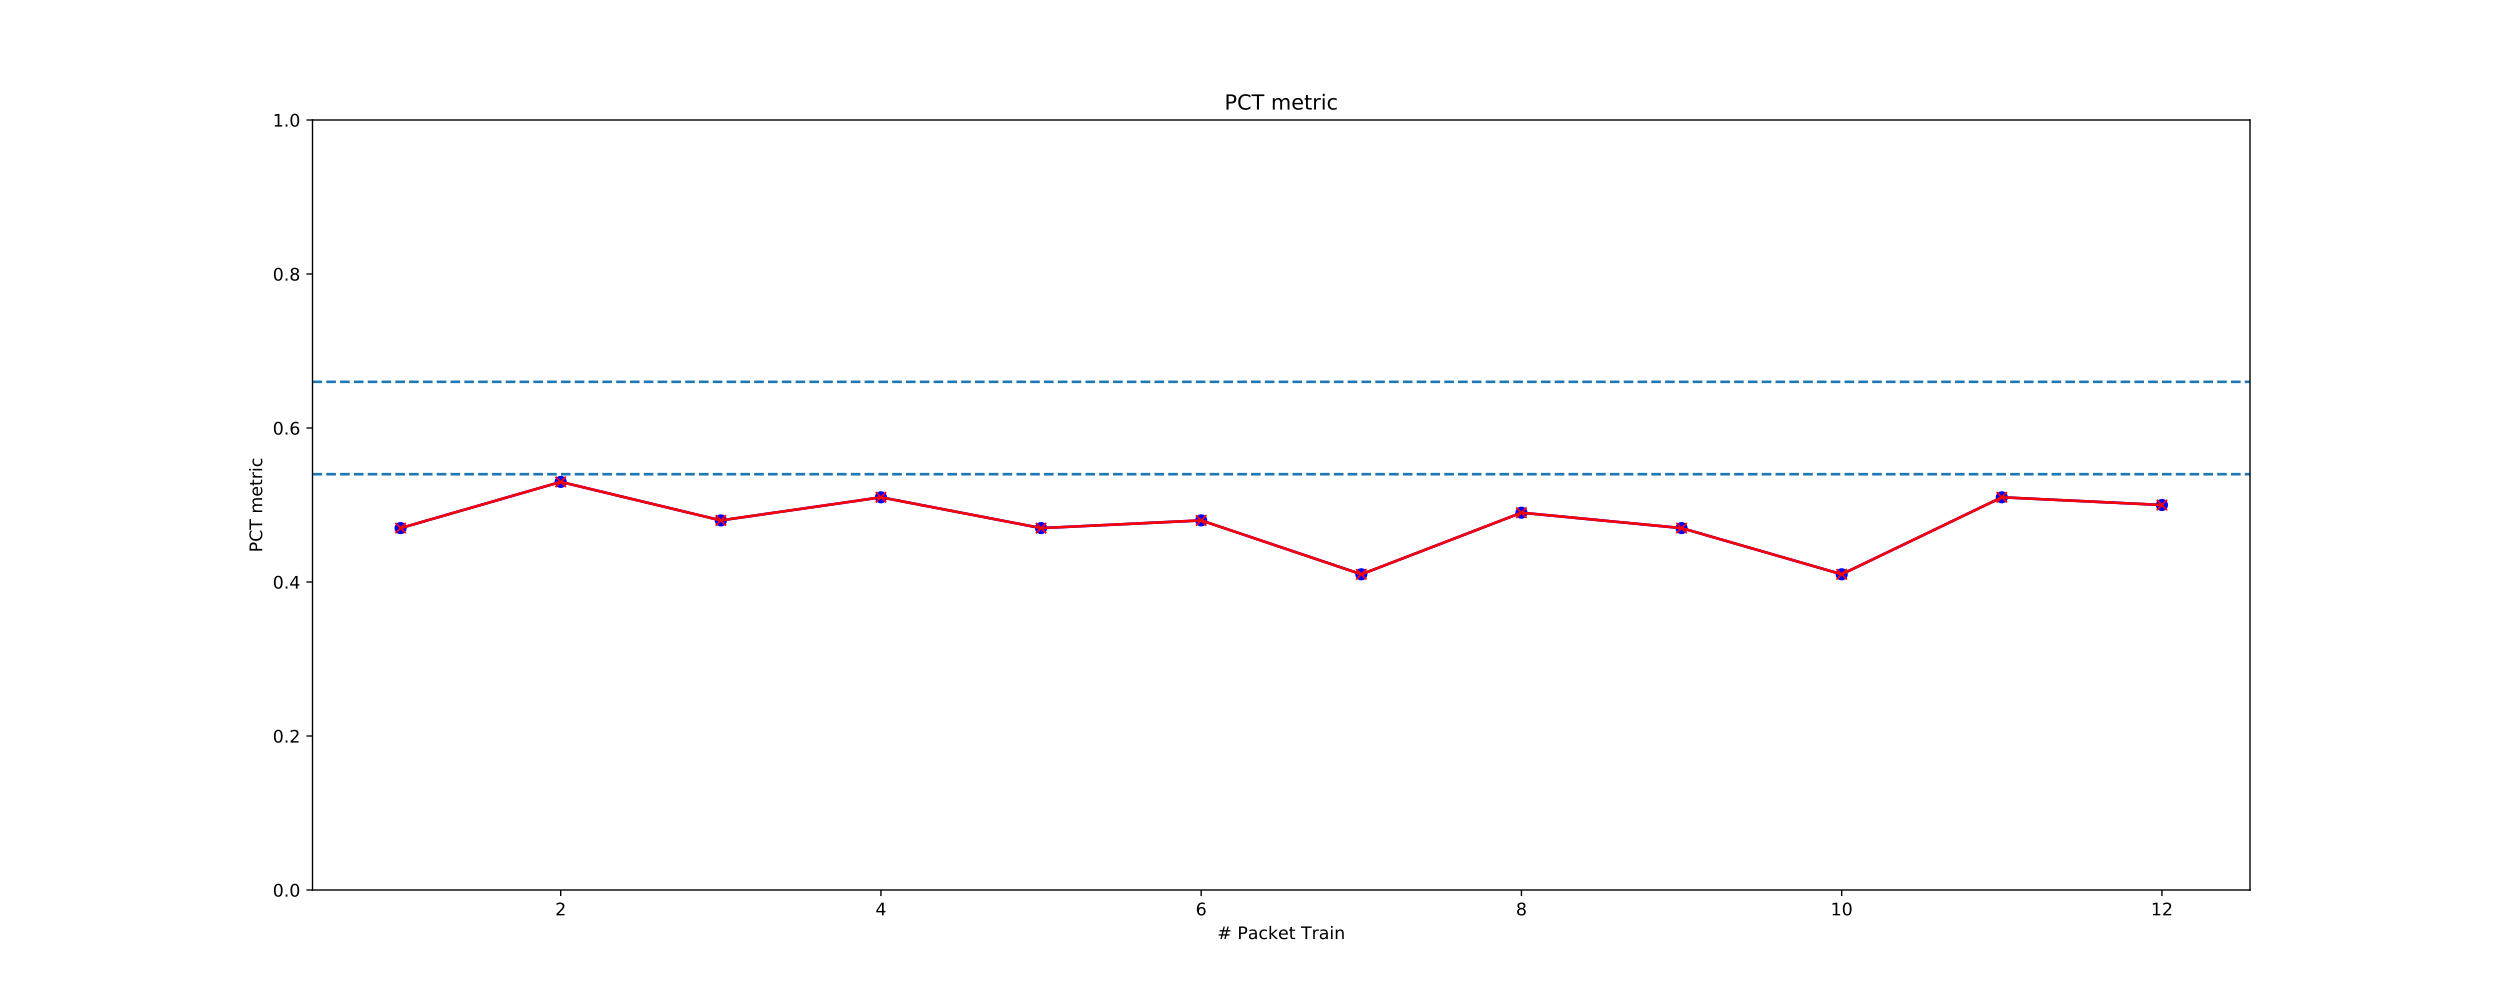
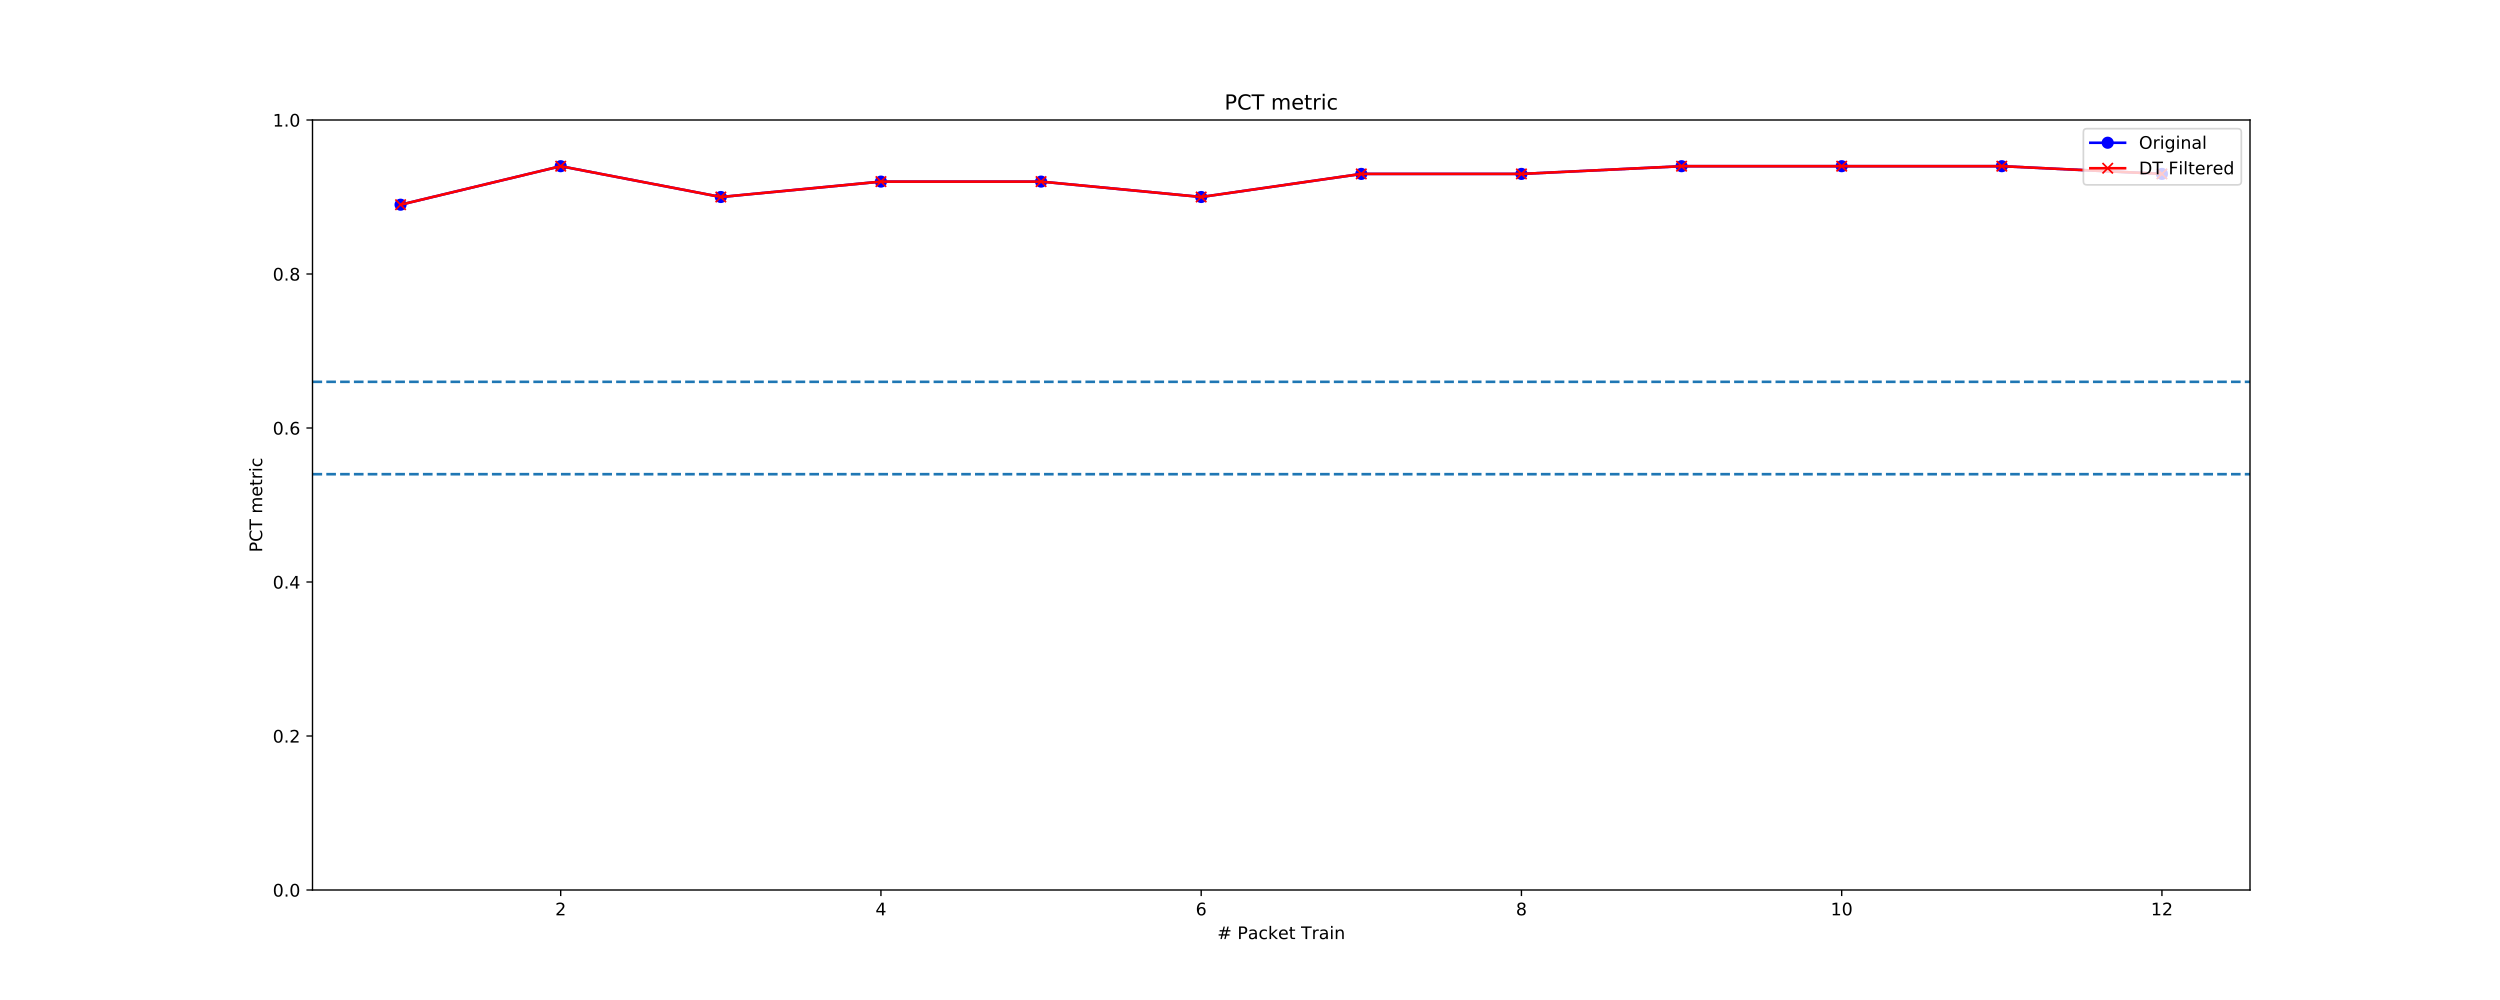
<svg xmlns="http://www.w3.org/2000/svg" xmlns:xlink="http://www.w3.org/1999/xlink" height="576pt" version="1.1" viewBox="0 0 1440 576" width="1440pt">
  <defs>
    <style type="text/css">
*{stroke-linecap:butt;stroke-linejoin:round;}
  </style>
  </defs>
  <g id="figure_1">
    <g id="patch_1">
      <path d="M 0 576  L 1440 576  L 1440 0  L 0 0  z " style="fill:#ffffff;" />
    </g>
    <g id="axes_1">
      <g id="patch_2">
        <path d="M 180 512.64  L 1296 512.64  L 1296 69.12  L 180 69.12  z " style="fill:#ffffff;" />
      </g>
      <g id="matplotlib.axis_1">
        <g id="xtick_1">
          <g id="line2d_1">
            <defs>
-               <path d="M 0 0  L 0 3.5  " id="m8d7a64ce8f" style="stroke:#000000;stroke-width:0.8;" />
-             </defs>
-             <g>
-               <use style="stroke:#000000;stroke-width:0.8;" x="322.959" xlink:href="#m8d7a64ce8f" y="512.64" />
+               <path d="M 0 0  L 0 3.5  " id="m999ec6392f" style="stroke:#000000;stroke-width:0.8;" />
+             </defs>
+             <g>
+               <use style="stroke:#000000;stroke-width:0.8;" x="322.959" xlink:href="#m999ec6392f" y="512.64" />
            </g>
          </g>
          <g id="text_1">
            <defs>
              <path d="M 19.188 8.297  L 53.609 8.297  L 53.609 0  L 7.328 0  L 7.328 8.297  Q 12.938 14.109 22.625 23.891  Q 32.328 33.688 34.812 36.531  Q 39.547 41.844 41.422 45.531  Q 43.312 49.219 43.312 52.781  Q 43.312 58.594 39.234 62.25  Q 35.156 65.922 28.609 65.922  Q 23.969 65.922 18.812 64.312  Q 13.672 62.703 7.812 59.422  L 7.812 69.391  Q 13.766 71.781 18.938 73  Q 24.125 74.219 28.422 74.219  Q 39.75 74.219 46.484 68.547  Q 53.219 62.891 53.219 53.422  Q 53.219 48.922 51.531 44.891  Q 49.859 40.875 45.406 35.406  Q 44.188 33.984 37.641 27.219  Q 31.109 20.453 19.188 8.297  z " id="DejaVuSans-32" />
            </defs>
            <g transform="translate(319.7774 527.2384)scale(0.1 -0.1)">
              <use xlink:href="#DejaVuSans-32" />
            </g>
          </g>
        </g>
        <g id="xtick_2">
          <g id="line2d_2">
            <g>
-               <use style="stroke:#000000;stroke-width:0.8;" x="507.421" xlink:href="#m8d7a64ce8f" y="512.64" />
+               <use style="stroke:#000000;stroke-width:0.8;" x="507.421" xlink:href="#m999ec6392f" y="512.64" />
            </g>
          </g>
          <g id="text_2">
            <defs>
              <path d="M 37.797 64.312  L 12.891 25.391  L 37.797 25.391  z M 35.203 72.906  L 47.609 72.906  L 47.609 25.391  L 58.016 25.391  L 58.016 17.188  L 47.609 17.188  L 47.609 0  L 37.797 0  L 37.797 17.188  L 4.891 17.188  L 4.891 26.703  z " id="DejaVuSans-34" />
            </defs>
            <g transform="translate(504.2402 527.2384)scale(0.1 -0.1)">
              <use xlink:href="#DejaVuSans-34" />
            </g>
          </g>
        </g>
        <g id="xtick_3">
          <g id="line2d_3">
            <g>
-               <use style="stroke:#000000;stroke-width:0.8;" x="691.884" xlink:href="#m8d7a64ce8f" y="512.64" />
+               <use style="stroke:#000000;stroke-width:0.8;" x="691.884" xlink:href="#m999ec6392f" y="512.64" />
            </g>
          </g>
          <g id="text_3">
            <defs>
              <path d="M 33.016 40.375  Q 26.375 40.375 22.484 35.828  Q 18.609 31.297 18.609 23.391  Q 18.609 15.531 22.484 10.953  Q 26.375 6.391 33.016 6.391  Q 39.656 6.391 43.531 10.953  Q 47.406 15.531 47.406 23.391  Q 47.406 31.297 43.531 35.828  Q 39.656 40.375 33.016 40.375  z M 52.594 71.297  L 52.594 62.312  Q 48.875 64.062 45.094 64.984  Q 41.312 65.922 37.594 65.922  Q 27.828 65.922 22.672 59.328  Q 17.531 52.734 16.797 39.406  Q 19.672 43.656 24.016 45.922  Q 28.375 48.188 33.594 48.188  Q 44.578 48.188 50.953 41.516  Q 57.328 34.859 57.328 23.391  Q 57.328 12.156 50.688 5.359  Q 44.047 -1.422 33.016 -1.422  Q 20.359 -1.422 13.672 8.266  Q 6.984 17.969 6.984 36.375  Q 6.984 53.656 15.188 63.938  Q 23.391 74.219 37.203 74.219  Q 40.922 74.219 44.703 73.484  Q 48.484 72.75 52.594 71.297  z " id="DejaVuSans-36" />
            </defs>
            <g transform="translate(688.703 527.2384)scale(0.1 -0.1)">
              <use xlink:href="#DejaVuSans-36" />
            </g>
          </g>
        </g>
        <g id="xtick_4">
          <g id="line2d_4">
            <g>
-               <use style="stroke:#000000;stroke-width:0.8;" x="876.347" xlink:href="#m8d7a64ce8f" y="512.64" />
+               <use style="stroke:#000000;stroke-width:0.8;" x="876.347" xlink:href="#m999ec6392f" y="512.64" />
            </g>
          </g>
          <g id="text_4">
            <defs>
              <path d="M 31.781 34.625  Q 24.75 34.625 20.719 30.859  Q 16.703 27.094 16.703 20.516  Q 16.703 13.922 20.719 10.156  Q 24.75 6.391 31.781 6.391  Q 38.812 6.391 42.859 10.172  Q 46.922 13.969 46.922 20.516  Q 46.922 27.094 42.891 30.859  Q 38.875 34.625 31.781 34.625  z M 21.922 38.812  Q 15.578 40.375 12.031 44.719  Q 8.5 49.078 8.5 55.328  Q 8.5 64.062 14.719 69.141  Q 20.953 74.219 31.781 74.219  Q 42.672 74.219 48.875 69.141  Q 55.078 64.062 55.078 55.328  Q 55.078 49.078 51.531 44.719  Q 48 40.375 41.703 38.812  Q 48.828 37.156 52.797 32.312  Q 56.781 27.484 56.781 20.516  Q 56.781 9.906 50.312 4.234  Q 43.844 -1.422 31.781 -1.422  Q 19.734 -1.422 13.25 4.234  Q 6.781 9.906 6.781 20.516  Q 6.781 27.484 10.781 32.312  Q 14.797 37.156 21.922 38.812  z M 18.312 54.391  Q 18.312 48.734 21.844 45.562  Q 25.391 42.391 31.781 42.391  Q 38.141 42.391 41.719 45.562  Q 45.312 48.734 45.312 54.391  Q 45.312 60.062 41.719 63.234  Q 38.141 66.406 31.781 66.406  Q 25.391 66.406 21.844 63.234  Q 18.312 60.062 18.312 54.391  z " id="DejaVuSans-38" />
            </defs>
            <g transform="translate(873.1659 527.2384)scale(0.1 -0.1)">
              <use xlink:href="#DejaVuSans-38" />
            </g>
          </g>
        </g>
        <g id="xtick_5">
          <g id="line2d_5">
            <g>
-               <use style="stroke:#000000;stroke-width:0.8;" x="1060.81" xlink:href="#m8d7a64ce8f" y="512.64" />
+               <use style="stroke:#000000;stroke-width:0.8;" x="1060.81" xlink:href="#m999ec6392f" y="512.64" />
            </g>
          </g>
          <g id="text_5">
            <defs>
              <path d="M 12.406 8.297  L 28.516 8.297  L 28.516 63.922  L 10.984 60.406  L 10.984 69.391  L 28.422 72.906  L 38.281 72.906  L 38.281 8.297  L 54.391 8.297  L 54.391 0  L 12.406 0  z " id="DejaVuSans-31" />
              <path d="M 31.781 66.406  Q 24.172 66.406 20.328 58.906  Q 16.5 51.422 16.5 36.375  Q 16.5 21.391 20.328 13.891  Q 24.172 6.391 31.781 6.391  Q 39.453 6.391 43.281 13.891  Q 47.125 21.391 47.125 36.375  Q 47.125 51.422 43.281 58.906  Q 39.453 66.406 31.781 66.406  z M 31.781 74.219  Q 44.047 74.219 50.516 64.516  Q 56.984 54.828 56.984 36.375  Q 56.984 17.969 50.516 8.266  Q 44.047 -1.422 31.781 -1.422  Q 19.531 -1.422 13.062 8.266  Q 6.594 17.969 6.594 36.375  Q 6.594 54.828 13.062 64.516  Q 19.531 74.219 31.781 74.219  z " id="DejaVuSans-30" />
            </defs>
            <g transform="translate(1054.447 527.2384)scale(0.1 -0.1)">
              <use xlink:href="#DejaVuSans-31" />
              <use x="63.623" xlink:href="#DejaVuSans-30" />
            </g>
          </g>
        </g>
        <g id="xtick_6">
          <g id="line2d_6">
            <g>
-               <use style="stroke:#000000;stroke-width:0.8;" x="1245.273" xlink:href="#m8d7a64ce8f" y="512.64" />
+               <use style="stroke:#000000;stroke-width:0.8;" x="1245.273" xlink:href="#m999ec6392f" y="512.64" />
            </g>
          </g>
          <g id="text_6">
            <g transform="translate(1238.91 527.2384)scale(0.1 -0.1)">
              <use xlink:href="#DejaVuSans-31" />
              <use x="63.623" xlink:href="#DejaVuSans-32" />
            </g>
          </g>
        </g>
        <g id="text_7">
          <defs>
            <path d="M 51.125 44  L 36.922 44  L 32.812 27.688  L 47.125 27.688  z M 43.797 71.781  L 38.719 51.516  L 52.984 51.516  L 58.109 71.781  L 65.922 71.781  L 60.891 51.516  L 76.125 51.516  L 76.125 44  L 58.984 44  L 54.984 27.688  L 70.516 27.688  L 70.516 20.219  L 53.078 20.219  L 48 0  L 40.188 0  L 45.219 20.219  L 30.906 20.219  L 25.875 0  L 18.016 0  L 23.094 20.219  L 7.719 20.219  L 7.719 27.688  L 24.906 27.688  L 29 44  L 13.281 44  L 13.281 51.516  L 30.906 51.516  L 35.891 71.781  z " id="DejaVuSans-23" />
            <path id="DejaVuSans-20" />
            <path d="M 19.672 64.797  L 19.672 37.406  L 32.078 37.406  Q 38.969 37.406 42.719 40.969  Q 46.484 44.531 46.484 51.125  Q 46.484 57.672 42.719 61.234  Q 38.969 64.797 32.078 64.797  z M 9.812 72.906  L 32.078 72.906  Q 44.344 72.906 50.609 67.359  Q 56.891 61.812 56.891 51.125  Q 56.891 40.328 50.609 34.812  Q 44.344 29.297 32.078 29.297  L 19.672 29.297  L 19.672 0  L 9.812 0  z " id="DejaVuSans-50" />
            <path d="M 34.281 27.484  Q 23.391 27.484 19.188 25  Q 14.984 22.516 14.984 16.5  Q 14.984 11.719 18.141 8.906  Q 21.297 6.109 26.703 6.109  Q 34.188 6.109 38.703 11.406  Q 43.219 16.703 43.219 25.484  L 43.219 27.484  z M 52.203 31.203  L 52.203 0  L 43.219 0  L 43.219 8.297  Q 40.141 3.328 35.547 0.953  Q 30.953 -1.422 24.312 -1.422  Q 15.922 -1.422 10.953 3.297  Q 6 8.016 6 15.922  Q 6 25.141 12.172 29.828  Q 18.359 34.516 30.609 34.516  L 43.219 34.516  L 43.219 35.406  Q 43.219 41.609 39.141 45  Q 35.062 48.391 27.688 48.391  Q 23 48.391 18.547 47.266  Q 14.109 46.141 10.016 43.891  L 10.016 52.203  Q 14.938 54.109 19.578 55.047  Q 24.219 56 28.609 56  Q 40.484 56 46.344 49.844  Q 52.203 43.703 52.203 31.203  z " id="DejaVuSans-61" />
            <path d="M 48.781 52.594  L 48.781 44.188  Q 44.969 46.297 41.141 47.344  Q 37.312 48.391 33.406 48.391  Q 24.656 48.391 19.812 42.844  Q 14.984 37.312 14.984 27.297  Q 14.984 17.281 19.812 11.734  Q 24.656 6.203 33.406 6.203  Q 37.312 6.203 41.141 7.25  Q 44.969 8.297 48.781 10.406  L 48.781 2.094  Q 45.016 0.344 40.984 -0.531  Q 36.969 -1.422 32.422 -1.422  Q 20.062 -1.422 12.781 6.344  Q 5.516 14.109 5.516 27.297  Q 5.516 40.672 12.859 48.328  Q 20.219 56 33.016 56  Q 37.156 56 41.109 55.141  Q 45.062 54.297 48.781 52.594  z " id="DejaVuSans-63" />
            <path d="M 9.078 75.984  L 18.109 75.984  L 18.109 31.109  L 44.922 54.688  L 56.391 54.688  L 27.391 29.109  L 57.625 0  L 45.906 0  L 18.109 26.703  L 18.109 0  L 9.078 0  z " id="DejaVuSans-6b" />
            <path d="M 56.203 29.594  L 56.203 25.203  L 14.891 25.203  Q 15.484 15.922 20.484 11.062  Q 25.484 6.203 34.422 6.203  Q 39.594 6.203 44.453 7.469  Q 49.312 8.734 54.109 11.281  L 54.109 2.781  Q 49.266 0.734 44.188 -0.344  Q 39.109 -1.422 33.891 -1.422  Q 20.797 -1.422 13.156 6.188  Q 5.516 13.812 5.516 26.812  Q 5.516 40.234 12.766 48.109  Q 20.016 56 32.328 56  Q 43.359 56 49.781 48.891  Q 56.203 41.797 56.203 29.594  z M 47.219 32.234  Q 47.125 39.594 43.094 43.984  Q 39.062 48.391 32.422 48.391  Q 24.906 48.391 20.391 44.141  Q 15.875 39.891 15.188 32.172  z " id="DejaVuSans-65" />
            <path d="M 18.312 70.219  L 18.312 54.688  L 36.812 54.688  L 36.812 47.703  L 18.312 47.703  L 18.312 18.016  Q 18.312 11.328 20.141 9.422  Q 21.969 7.516 27.594 7.516  L 36.812 7.516  L 36.812 0  L 27.594 0  Q 17.188 0 13.234 3.875  Q 9.281 7.766 9.281 18.016  L 9.281 47.703  L 2.688 47.703  L 2.688 54.688  L 9.281 54.688  L 9.281 70.219  z " id="DejaVuSans-74" />
            <path d="M -0.297 72.906  L 61.375 72.906  L 61.375 64.594  L 35.5 64.594  L 35.5 0  L 25.594 0  L 25.594 64.594  L -0.297 64.594  z " id="DejaVuSans-54" />
            <path d="M 41.109 46.297  Q 39.594 47.172 37.812 47.578  Q 36.031 48 33.891 48  Q 26.266 48 22.188 43.047  Q 18.109 38.094 18.109 28.812  L 18.109 0  L 9.078 0  L 9.078 54.688  L 18.109 54.688  L 18.109 46.188  Q 20.953 51.172 25.484 53.578  Q 30.031 56 36.531 56  Q 37.453 56 38.578 55.875  Q 39.703 55.766 41.062 55.516  z " id="DejaVuSans-72" />
            <path d="M 9.422 54.688  L 18.406 54.688  L 18.406 0  L 9.422 0  z M 9.422 75.984  L 18.406 75.984  L 18.406 64.594  L 9.422 64.594  z " id="DejaVuSans-69" />
            <path d="M 54.891 33.016  L 54.891 0  L 45.906 0  L 45.906 32.719  Q 45.906 40.484 42.875 44.328  Q 39.844 48.188 33.797 48.188  Q 26.516 48.188 22.312 43.547  Q 18.109 38.922 18.109 30.906  L 18.109 0  L 9.078 0  L 9.078 54.688  L 18.109 54.688  L 18.109 46.188  Q 21.344 51.125 25.703 53.562  Q 30.078 56 35.797 56  Q 45.219 56 50.047 50.172  Q 54.891 44.344 54.891 33.016  z " id="DejaVuSans-6e" />
          </defs>
          <g transform="translate(701.157 540.9166)scale(0.1 -0.1)">
            <use xlink:href="#DejaVuSans-23" />
            <use x="83.789" xlink:href="#DejaVuSans-20" />
            <use x="115.576" xlink:href="#DejaVuSans-50" />
            <use x="175.816" xlink:href="#DejaVuSans-61" />
            <use x="237.096" xlink:href="#DejaVuSans-63" />
            <use x="292.076" xlink:href="#DejaVuSans-6b" />
            <use x="349.939" xlink:href="#DejaVuSans-65" />
            <use x="411.463" xlink:href="#DejaVuSans-74" />
            <use x="450.672" xlink:href="#DejaVuSans-20" />
            <use x="482.459" xlink:href="#DejaVuSans-54" />
            <use x="543.324" xlink:href="#DejaVuSans-72" />
            <use x="584.438" xlink:href="#DejaVuSans-61" />
            <use x="645.717" xlink:href="#DejaVuSans-69" />
            <use x="673.5" xlink:href="#DejaVuSans-6e" />
          </g>
        </g>
      </g>
      <g id="matplotlib.axis_2">
        <g id="ytick_1">
          <g id="line2d_7">
            <defs>
-               <path d="M 0 0  L -3.5 0  " id="ma2183c98be" style="stroke:#000000;stroke-width:0.8;" />
-             </defs>
-             <g>
-               <use style="stroke:#000000;stroke-width:0.8;" x="180" xlink:href="#ma2183c98be" y="512.64" />
+               <path d="M 0 0  L -3.5 0  " id="m34cadd301e" style="stroke:#000000;stroke-width:0.8;" />
+             </defs>
+             <g>
+               <use style="stroke:#000000;stroke-width:0.8;" x="180" xlink:href="#m34cadd301e" y="512.64" />
            </g>
          </g>
          <g id="text_8">
            <defs>
              <path d="M 10.688 12.406  L 21 12.406  L 21 0  L 10.688 0  z " id="DejaVuSans-2e" />
            </defs>
            <g transform="translate(157.0969 516.4392)scale(0.1 -0.1)">
              <use xlink:href="#DejaVuSans-30" />
              <use x="63.623" xlink:href="#DejaVuSans-2e" />
              <use x="95.41" xlink:href="#DejaVuSans-30" />
            </g>
          </g>
        </g>
        <g id="ytick_2">
          <g id="line2d_8">
            <g>
-               <use style="stroke:#000000;stroke-width:0.8;" x="180" xlink:href="#ma2183c98be" y="423.936" />
+               <use style="stroke:#000000;stroke-width:0.8;" x="180" xlink:href="#m34cadd301e" y="423.936" />
            </g>
          </g>
          <g id="text_9">
            <g transform="translate(157.0969 427.7352)scale(0.1 -0.1)">
              <use xlink:href="#DejaVuSans-30" />
              <use x="63.623" xlink:href="#DejaVuSans-2e" />
              <use x="95.41" xlink:href="#DejaVuSans-32" />
            </g>
          </g>
        </g>
        <g id="ytick_3">
          <g id="line2d_9">
            <g>
-               <use style="stroke:#000000;stroke-width:0.8;" x="180" xlink:href="#ma2183c98be" y="335.232" />
+               <use style="stroke:#000000;stroke-width:0.8;" x="180" xlink:href="#m34cadd301e" y="335.232" />
            </g>
          </g>
          <g id="text_10">
            <g transform="translate(157.0969 339.0312)scale(0.1 -0.1)">
              <use xlink:href="#DejaVuSans-30" />
              <use x="63.623" xlink:href="#DejaVuSans-2e" />
              <use x="95.41" xlink:href="#DejaVuSans-34" />
            </g>
          </g>
        </g>
        <g id="ytick_4">
          <g id="line2d_10">
            <g>
-               <use style="stroke:#000000;stroke-width:0.8;" x="180" xlink:href="#ma2183c98be" y="246.528" />
+               <use style="stroke:#000000;stroke-width:0.8;" x="180" xlink:href="#m34cadd301e" y="246.528" />
            </g>
          </g>
          <g id="text_11">
            <g transform="translate(157.0969 250.3272)scale(0.1 -0.1)">
              <use xlink:href="#DejaVuSans-30" />
              <use x="63.623" xlink:href="#DejaVuSans-2e" />
              <use x="95.41" xlink:href="#DejaVuSans-36" />
            </g>
          </g>
        </g>
        <g id="ytick_5">
          <g id="line2d_11">
            <g>
-               <use style="stroke:#000000;stroke-width:0.8;" x="180" xlink:href="#ma2183c98be" y="157.824" />
+               <use style="stroke:#000000;stroke-width:0.8;" x="180" xlink:href="#m34cadd301e" y="157.824" />
            </g>
          </g>
          <g id="text_12">
            <g transform="translate(157.0969 161.6232)scale(0.1 -0.1)">
              <use xlink:href="#DejaVuSans-30" />
              <use x="63.623" xlink:href="#DejaVuSans-2e" />
              <use x="95.41" xlink:href="#DejaVuSans-38" />
            </g>
          </g>
        </g>
        <g id="ytick_6">
          <g id="line2d_12">
            <g>
-               <use style="stroke:#000000;stroke-width:0.8;" x="180" xlink:href="#ma2183c98be" y="69.12" />
+               <use style="stroke:#000000;stroke-width:0.8;" x="180" xlink:href="#m34cadd301e" y="69.12" />
            </g>
          </g>
          <g id="text_13">
            <g transform="translate(157.0969 72.91922)scale(0.1 -0.1)">
              <use xlink:href="#DejaVuSans-31" />
              <use x="63.623" xlink:href="#DejaVuSans-2e" />
              <use x="95.41" xlink:href="#DejaVuSans-30" />
            </g>
          </g>
        </g>
        <g id="text_14">
          <defs>
            <path d="M 64.406 67.281  L 64.406 56.891  Q 59.422 61.531 53.781 63.812  Q 48.141 66.109 41.797 66.109  Q 29.297 66.109 22.656 58.469  Q 16.016 50.828 16.016 36.375  Q 16.016 21.969 22.656 14.328  Q 29.297 6.688 41.797 6.688  Q 48.141 6.688 53.781 8.984  Q 59.422 11.281 64.406 15.922  L 64.406 5.609  Q 59.234 2.094 53.438 0.328  Q 47.656 -1.422 41.219 -1.422  Q 24.656 -1.422 15.125 8.703  Q 5.609 18.844 5.609 36.375  Q 5.609 53.953 15.125 64.078  Q 24.656 74.219 41.219 74.219  Q 47.75 74.219 53.531 72.484  Q 59.328 70.75 64.406 67.281  z " id="DejaVuSans-43" />
            <path d="M 52 44.188  Q 55.375 50.25 60.062 53.125  Q 64.75 56 71.094 56  Q 79.641 56 84.281 50.016  Q 88.922 44.047 88.922 33.016  L 88.922 0  L 79.891 0  L 79.891 32.719  Q 79.891 40.578 77.094 44.375  Q 74.312 48.188 68.609 48.188  Q 61.625 48.188 57.562 43.547  Q 53.516 38.922 53.516 30.906  L 53.516 0  L 44.484 0  L 44.484 32.719  Q 44.484 40.625 41.703 44.406  Q 38.922 48.188 33.109 48.188  Q 26.219 48.188 22.156 43.531  Q 18.109 38.875 18.109 30.906  L 18.109 0  L 9.078 0  L 9.078 54.688  L 18.109 54.688  L 18.109 46.188  Q 21.188 51.219 25.484 53.609  Q 29.781 56 35.688 56  Q 41.656 56 45.828 52.969  Q 50 49.953 52 44.188  z " id="DejaVuSans-6d" />
          </defs>
          <g transform="translate(151.0172 318.13)rotate(-90)scale(0.1 -0.1)">
            <use xlink:href="#DejaVuSans-50" />
            <use x="60.303" xlink:href="#DejaVuSans-43" />
            <use x="130.127" xlink:href="#DejaVuSans-54" />
            <use x="191.211" xlink:href="#DejaVuSans-20" />
            <use x="222.998" xlink:href="#DejaVuSans-6d" />
            <use x="320.41" xlink:href="#DejaVuSans-65" />
            <use x="381.934" xlink:href="#DejaVuSans-74" />
            <use x="421.143" xlink:href="#DejaVuSans-72" />
            <use x="462.256" xlink:href="#DejaVuSans-69" />
            <use x="490.039" xlink:href="#DejaVuSans-63" />
          </g>
        </g>
      </g>
      <g id="line2d_13">
-         <path clip-path="url(#p22a8e40889)" d="M 230.727 304.186  L 322.959 277.574  L 415.19 299.75  L 507.421 286.445  L 599.653 304.186  L 691.884 299.75  L 784.116 330.797  L 876.347 295.315  L 968.579 304.186  L 1060.81 330.797  L 1153.041 286.445  L 1245.273 290.88  " style="fill:none;stroke:#0000ff;stroke-linecap:square;stroke-width:1.5;" />
+         <path clip-path="url(#p359eda9e21)" d="M 230.727 117.907  L 322.959 95.731  L 415.19 113.472  L 507.421 104.602  L 599.653 104.602  L 691.884 113.472  L 784.116 100.166  L 876.347 100.166  L 968.579 95.731  L 1060.81 95.731  L 1153.041 95.731  L 1245.273 100.166  " style="fill:none;stroke:#0000ff;stroke-linecap:square;stroke-width:1.5;" />
        <defs>
-           <path d="M 0 3  C 0.796 3 1.559 2.684 2.121 2.121  C 2.684 1.559 3 0.796 3 0  C 3 -0.796 2.684 -1.559 2.121 -2.121  C 1.559 -2.684 0.796 -3 0 -3  C -0.796 -3 -1.559 -2.684 -2.121 -2.121  C -2.684 -1.559 -3 -0.796 -3 0  C -3 0.796 -2.684 1.559 -2.121 2.121  C -1.559 2.684 -0.796 3 0 3  z " id="m2708488d5b" style="stroke:#0000ff;" />
+           <path d="M 0 3  C 0.796 3 1.559 2.684 2.121 2.121  C 2.684 1.559 3 0.796 3 0  C 3 -0.796 2.684 -1.559 2.121 -2.121  C 1.559 -2.684 0.796 -3 0 -3  C -0.796 -3 -1.559 -2.684 -2.121 -2.121  C -2.684 -1.559 -3 -0.796 -3 0  C -3 0.796 -2.684 1.559 -2.121 2.121  C -1.559 2.684 -0.796 3 0 3  z " id="mc6594fa47d" style="stroke:#0000ff;" />
        </defs>
-         <g clip-path="url(#p22a8e40889)">
-           <use style="fill:#0000ff;stroke:#0000ff;" x="230.727" xlink:href="#m2708488d5b" y="304.186" />
-           <use style="fill:#0000ff;stroke:#0000ff;" x="322.959" xlink:href="#m2708488d5b" y="277.574" />
-           <use style="fill:#0000ff;stroke:#0000ff;" x="415.19" xlink:href="#m2708488d5b" y="299.75" />
-           <use style="fill:#0000ff;stroke:#0000ff;" x="507.421" xlink:href="#m2708488d5b" y="286.445" />
-           <use style="fill:#0000ff;stroke:#0000ff;" x="599.653" xlink:href="#m2708488d5b" y="304.186" />
-           <use style="fill:#0000ff;stroke:#0000ff;" x="691.884" xlink:href="#m2708488d5b" y="299.75" />
-           <use style="fill:#0000ff;stroke:#0000ff;" x="784.116" xlink:href="#m2708488d5b" y="330.797" />
-           <use style="fill:#0000ff;stroke:#0000ff;" x="876.347" xlink:href="#m2708488d5b" y="295.315" />
-           <use style="fill:#0000ff;stroke:#0000ff;" x="968.579" xlink:href="#m2708488d5b" y="304.186" />
-           <use style="fill:#0000ff;stroke:#0000ff;" x="1060.81" xlink:href="#m2708488d5b" y="330.797" />
-           <use style="fill:#0000ff;stroke:#0000ff;" x="1153.041" xlink:href="#m2708488d5b" y="286.445" />
-           <use style="fill:#0000ff;stroke:#0000ff;" x="1245.273" xlink:href="#m2708488d5b" y="290.88" />
+         <g clip-path="url(#p359eda9e21)">
+           <use style="fill:#0000ff;stroke:#0000ff;" x="230.727" xlink:href="#mc6594fa47d" y="117.907" />
+           <use style="fill:#0000ff;stroke:#0000ff;" x="322.959" xlink:href="#mc6594fa47d" y="95.731" />
+           <use style="fill:#0000ff;stroke:#0000ff;" x="415.19" xlink:href="#mc6594fa47d" y="113.472" />
+           <use style="fill:#0000ff;stroke:#0000ff;" x="507.421" xlink:href="#mc6594fa47d" y="104.602" />
+           <use style="fill:#0000ff;stroke:#0000ff;" x="599.653" xlink:href="#mc6594fa47d" y="104.602" />
+           <use style="fill:#0000ff;stroke:#0000ff;" x="691.884" xlink:href="#mc6594fa47d" y="113.472" />
+           <use style="fill:#0000ff;stroke:#0000ff;" x="784.116" xlink:href="#mc6594fa47d" y="100.166" />
+           <use style="fill:#0000ff;stroke:#0000ff;" x="876.347" xlink:href="#mc6594fa47d" y="100.166" />
+           <use style="fill:#0000ff;stroke:#0000ff;" x="968.579" xlink:href="#mc6594fa47d" y="95.731" />
+           <use style="fill:#0000ff;stroke:#0000ff;" x="1060.81" xlink:href="#mc6594fa47d" y="95.731" />
+           <use style="fill:#0000ff;stroke:#0000ff;" x="1153.041" xlink:href="#mc6594fa47d" y="95.731" />
+           <use style="fill:#0000ff;stroke:#0000ff;" x="1245.273" xlink:href="#mc6594fa47d" y="100.166" />
        </g>
      </g>
      <g id="line2d_14">
-         <path clip-path="url(#p22a8e40889)" d="M 230.727 304.186  L 322.959 277.574  L 415.19 299.75  L 507.421 286.445  L 599.653 304.186  L 691.884 299.75  L 784.116 330.797  L 876.347 295.315  L 968.579 304.186  L 1060.81 330.797  L 1153.041 286.445  L 1245.273 290.88  " style="fill:none;stroke:#ff0000;stroke-linecap:square;stroke-width:1.5;" />
+         <path clip-path="url(#p359eda9e21)" d="M 230.727 117.907  L 322.959 95.731  L 415.19 113.472  L 507.421 104.602  L 599.653 104.602  L 691.884 113.472  L 784.116 100.166  L 876.347 100.166  L 968.579 95.731  L 1060.81 95.731  L 1153.041 95.731  L 1245.273 100.166  " style="fill:none;stroke:#ff0000;stroke-linecap:square;stroke-width:1.5;" />
        <defs>
-           <path d="M -3 3  L 3 -3  M -3 -3  L 3 3  " id="m7051189306" style="stroke:#ff0000;" />
+           <path d="M -3 3  L 3 -3  M -3 -3  L 3 3  " id="mcfccc824d2" style="stroke:#ff0000;" />
        </defs>
-         <g clip-path="url(#p22a8e40889)">
-           <use style="fill:#ff0000;stroke:#ff0000;" x="230.727" xlink:href="#m7051189306" y="304.186" />
-           <use style="fill:#ff0000;stroke:#ff0000;" x="322.959" xlink:href="#m7051189306" y="277.574" />
-           <use style="fill:#ff0000;stroke:#ff0000;" x="415.19" xlink:href="#m7051189306" y="299.75" />
-           <use style="fill:#ff0000;stroke:#ff0000;" x="507.421" xlink:href="#m7051189306" y="286.445" />
-           <use style="fill:#ff0000;stroke:#ff0000;" x="599.653" xlink:href="#m7051189306" y="304.186" />
-           <use style="fill:#ff0000;stroke:#ff0000;" x="691.884" xlink:href="#m7051189306" y="299.75" />
-           <use style="fill:#ff0000;stroke:#ff0000;" x="784.116" xlink:href="#m7051189306" y="330.797" />
-           <use style="fill:#ff0000;stroke:#ff0000;" x="876.347" xlink:href="#m7051189306" y="295.315" />
-           <use style="fill:#ff0000;stroke:#ff0000;" x="968.579" xlink:href="#m7051189306" y="304.186" />
-           <use style="fill:#ff0000;stroke:#ff0000;" x="1060.81" xlink:href="#m7051189306" y="330.797" />
-           <use style="fill:#ff0000;stroke:#ff0000;" x="1153.041" xlink:href="#m7051189306" y="286.445" />
-           <use style="fill:#ff0000;stroke:#ff0000;" x="1245.273" xlink:href="#m7051189306" y="290.88" />
+         <g clip-path="url(#p359eda9e21)">
+           <use style="fill:#ff0000;stroke:#ff0000;" x="230.727" xlink:href="#mcfccc824d2" y="117.907" />
+           <use style="fill:#ff0000;stroke:#ff0000;" x="322.959" xlink:href="#mcfccc824d2" y="95.731" />
+           <use style="fill:#ff0000;stroke:#ff0000;" x="415.19" xlink:href="#mcfccc824d2" y="113.472" />
+           <use style="fill:#ff0000;stroke:#ff0000;" x="507.421" xlink:href="#mcfccc824d2" y="104.602" />
+           <use style="fill:#ff0000;stroke:#ff0000;" x="599.653" xlink:href="#mcfccc824d2" y="104.602" />
+           <use style="fill:#ff0000;stroke:#ff0000;" x="691.884" xlink:href="#mcfccc824d2" y="113.472" />
+           <use style="fill:#ff0000;stroke:#ff0000;" x="784.116" xlink:href="#mcfccc824d2" y="100.166" />
+           <use style="fill:#ff0000;stroke:#ff0000;" x="876.347" xlink:href="#mcfccc824d2" y="100.166" />
+           <use style="fill:#ff0000;stroke:#ff0000;" x="968.579" xlink:href="#mcfccc824d2" y="95.731" />
+           <use style="fill:#ff0000;stroke:#ff0000;" x="1060.81" xlink:href="#mcfccc824d2" y="95.731" />
+           <use style="fill:#ff0000;stroke:#ff0000;" x="1153.041" xlink:href="#mcfccc824d2" y="95.731" />
+           <use style="fill:#ff0000;stroke:#ff0000;" x="1245.273" xlink:href="#mcfccc824d2" y="100.166" />
        </g>
      </g>
      <g id="line2d_15">
-         <path clip-path="url(#p22a8e40889)" d="M 180 219.917  L 1296 219.917  " style="fill:none;stroke:#1f77b4;stroke-dasharray:5.55,2.4;stroke-dashoffset:0;stroke-width:1.5;" />
+         <path clip-path="url(#p359eda9e21)" d="M 180 219.917  L 1296 219.917  " style="fill:none;stroke:#1f77b4;stroke-dasharray:5.55,2.4;stroke-dashoffset:0;stroke-width:1.5;" />
      </g>
      <g id="line2d_16">
-         <path clip-path="url(#p22a8e40889)" d="M 180 273.139  L 1296 273.139  " style="fill:none;stroke:#1f77b4;stroke-dasharray:5.55,2.4;stroke-dashoffset:0;stroke-width:1.5;" />
+         <path clip-path="url(#p359eda9e21)" d="M 180 273.139  L 1296 273.139  " style="fill:none;stroke:#1f77b4;stroke-dasharray:5.55,2.4;stroke-dashoffset:0;stroke-width:1.5;" />
      </g>
      <g id="patch_3">
        <path d="M 180 512.64  L 180 69.12  " style="fill:none;stroke:#000000;stroke-linecap:square;stroke-linejoin:miter;stroke-width:0.8;" />
      </g>
      <g id="patch_4">
        <path d="M 1296 512.64  L 1296 69.12  " style="fill:none;stroke:#000000;stroke-linecap:square;stroke-linejoin:miter;stroke-width:0.8;" />
      </g>
      <g id="patch_5">
        <path d="M 180 512.64  L 1296 512.64  " style="fill:none;stroke:#000000;stroke-linecap:square;stroke-linejoin:miter;stroke-width:0.8;" />
      </g>
      <g id="patch_6">
        <path d="M 180 69.12  L 1296 69.12  " style="fill:none;stroke:#000000;stroke-linecap:square;stroke-linejoin:miter;stroke-width:0.8;" />
      </g>
      <g id="text_15">
        <g transform="translate(705.3 63.12)scale(0.12 -0.12)">
          <use xlink:href="#DejaVuSans-50" />
          <use x="60.303" xlink:href="#DejaVuSans-43" />
          <use x="130.127" xlink:href="#DejaVuSans-54" />
          <use x="191.211" xlink:href="#DejaVuSans-20" />
          <use x="222.998" xlink:href="#DejaVuSans-6d" />
          <use x="320.41" xlink:href="#DejaVuSans-65" />
          <use x="381.934" xlink:href="#DejaVuSans-74" />
          <use x="421.143" xlink:href="#DejaVuSans-72" />
          <use x="462.256" xlink:href="#DejaVuSans-69" />
          <use x="490.039" xlink:href="#DejaVuSans-63" />
        </g>
      </g>
+       <g id="legend_1">
+         <g id="patch_7">
+           <path d="M 1202.034 106.476  L 1289 106.476  Q 1291 106.476 1291 104.476  L 1291 76.12  Q 1291 74.12 1289 74.12  L 1202.034 74.12  Q 1200.034 74.12 1200.034 76.12  L 1200.034 104.476  Q 1200.034 106.476 1202.034 106.476  z " style="fill:#ffffff;opacity:0.8;stroke:#cccccc;stroke-linejoin:miter;" />
+         </g>
+         <g id="line2d_17">
+           <path d="M 1204.034 82.218  L 1224.034 82.218  " style="fill:none;stroke:#0000ff;stroke-linecap:square;stroke-width:1.5;" />
+         </g>
+         <g id="line2d_18">
+           <g>
+             <use style="fill:#0000ff;stroke:#0000ff;" x="1214.034" xlink:href="#mc6594fa47d" y="82.218" />
+           </g>
+         </g>
+         <g id="text_16">
+           <defs>
+             <path d="M 39.406 66.219  Q 28.656 66.219 22.328 58.203  Q 16.016 50.203 16.016 36.375  Q 16.016 22.609 22.328 14.594  Q 28.656 6.594 39.406 6.594  Q 50.141 6.594 56.422 14.594  Q 62.703 22.609 62.703 36.375  Q 62.703 50.203 56.422 58.203  Q 50.141 66.219 39.406 66.219  z M 39.406 74.219  Q 54.734 74.219 63.906 63.938  Q 73.094 53.656 73.094 36.375  Q 73.094 19.141 63.906 8.859  Q 54.734 -1.422 39.406 -1.422  Q 24.031 -1.422 14.812 8.828  Q 5.609 19.094 5.609 36.375  Q 5.609 53.656 14.812 63.938  Q 24.031 74.219 39.406 74.219  z " id="DejaVuSans-4f" />
+             <path d="M 45.406 27.984  Q 45.406 37.75 41.375 43.109  Q 37.359 48.484 30.078 48.484  Q 22.859 48.484 18.828 43.109  Q 14.797 37.75 14.797 27.984  Q 14.797 18.266 18.828 12.891  Q 22.859 7.516 30.078 7.516  Q 37.359 7.516 41.375 12.891  Q 45.406 18.266 45.406 27.984  z M 54.391 6.781  Q 54.391 -7.172 48.188 -13.984  Q 42 -20.797 29.203 -20.797  Q 24.469 -20.797 20.266 -20.094  Q 16.062 -19.391 12.109 -17.922  L 12.109 -9.188  Q 16.062 -11.328 19.922 -12.344  Q 23.781 -13.375 27.781 -13.375  Q 36.625 -13.375 41.016 -8.766  Q 45.406 -4.156 45.406 5.172  L 45.406 9.625  Q 42.625 4.781 38.281 2.391  Q 33.938 0 27.875 0  Q 17.828 0 11.672 7.656  Q 5.516 15.328 5.516 27.984  Q 5.516 40.672 11.672 48.328  Q 17.828 56 27.875 56  Q 33.938 56 38.281 53.609  Q 42.625 51.219 45.406 46.391  L 45.406 54.688  L 54.391 54.688  z " id="DejaVuSans-67" />
+             <path d="M 9.422 75.984  L 18.406 75.984  L 18.406 0  L 9.422 0  z " id="DejaVuSans-6c" />
+           </defs>
+           <g transform="translate(1232.034 85.71844)scale(0.1 -0.1)">
+             <use xlink:href="#DejaVuSans-4f" />
+             <use x="78.711" xlink:href="#DejaVuSans-72" />
+             <use x="119.824" xlink:href="#DejaVuSans-69" />
+             <use x="147.607" xlink:href="#DejaVuSans-67" />
+             <use x="211.084" xlink:href="#DejaVuSans-69" />
+             <use x="238.867" xlink:href="#DejaVuSans-6e" />
+             <use x="302.246" xlink:href="#DejaVuSans-61" />
+             <use x="363.525" xlink:href="#DejaVuSans-6c" />
+           </g>
+         </g>
+         <g id="line2d_19">
+           <path d="M 1204.034 96.897  L 1224.034 96.897  " style="fill:none;stroke:#ff0000;stroke-linecap:square;stroke-width:1.5;" />
+         </g>
+         <g id="line2d_20">
+           <g>
+             <use style="fill:#ff0000;stroke:#ff0000;" x="1214.034" xlink:href="#mcfccc824d2" y="96.897" />
+           </g>
+         </g>
+         <g id="text_17">
+           <defs>
+             <path d="M 19.672 64.797  L 19.672 8.109  L 31.594 8.109  Q 46.688 8.109 53.688 14.938  Q 60.688 21.781 60.688 36.531  Q 60.688 51.172 53.688 57.984  Q 46.688 64.797 31.594 64.797  z M 9.812 72.906  L 30.078 72.906  Q 51.266 72.906 61.172 64.094  Q 71.094 55.281 71.094 36.531  Q 71.094 17.672 61.125 8.828  Q 51.172 0 30.078 0  L 9.812 0  z " id="DejaVuSans-44" />
+             <path d="M 9.812 72.906  L 51.703 72.906  L 51.703 64.594  L 19.672 64.594  L 19.672 43.109  L 48.578 43.109  L 48.578 34.812  L 19.672 34.812  L 19.672 0  L 9.812 0  z " id="DejaVuSans-46" />
+             <path d="M 45.406 46.391  L 45.406 75.984  L 54.391 75.984  L 54.391 0  L 45.406 0  L 45.406 8.203  Q 42.578 3.328 38.25 0.953  Q 33.938 -1.422 27.875 -1.422  Q 17.969 -1.422 11.734 6.484  Q 5.516 14.406 5.516 27.297  Q 5.516 40.188 11.734 48.094  Q 17.969 56 27.875 56  Q 33.938 56 38.25 53.625  Q 42.578 51.266 45.406 46.391  z M 14.797 27.297  Q 14.797 17.391 18.875 11.75  Q 22.953 6.109 30.078 6.109  Q 37.203 6.109 41.297 11.75  Q 45.406 17.391 45.406 27.297  Q 45.406 37.203 41.297 42.844  Q 37.203 48.484 30.078 48.484  Q 22.953 48.484 18.875 42.844  Q 14.797 37.203 14.797 27.297  z " id="DejaVuSans-64" />
+           </defs>
+           <g transform="translate(1232.034 100.3966)scale(0.1 -0.1)">
+             <use xlink:href="#DejaVuSans-44" />
+             <use x="77.002" xlink:href="#DejaVuSans-54" />
+             <use x="138.086" xlink:href="#DejaVuSans-20" />
+             <use x="169.873" xlink:href="#DejaVuSans-46" />
+             <use x="227.283" xlink:href="#DejaVuSans-69" />
+             <use x="255.066" xlink:href="#DejaVuSans-6c" />
+             <use x="282.85" xlink:href="#DejaVuSans-74" />
+             <use x="322.059" xlink:href="#DejaVuSans-65" />
+             <use x="383.582" xlink:href="#DejaVuSans-72" />
+             <use x="424.664" xlink:href="#DejaVuSans-65" />
+             <use x="486.188" xlink:href="#DejaVuSans-64" />
+           </g>
+         </g>
+       </g>
    </g>
  </g>
  <defs>
-     <clipPath id="p22a8e40889">
+     <clipPath id="p359eda9e21">
      <rect height="443.52" width="1116" x="180" y="69.12" />
    </clipPath>
  </defs>
</svg>
